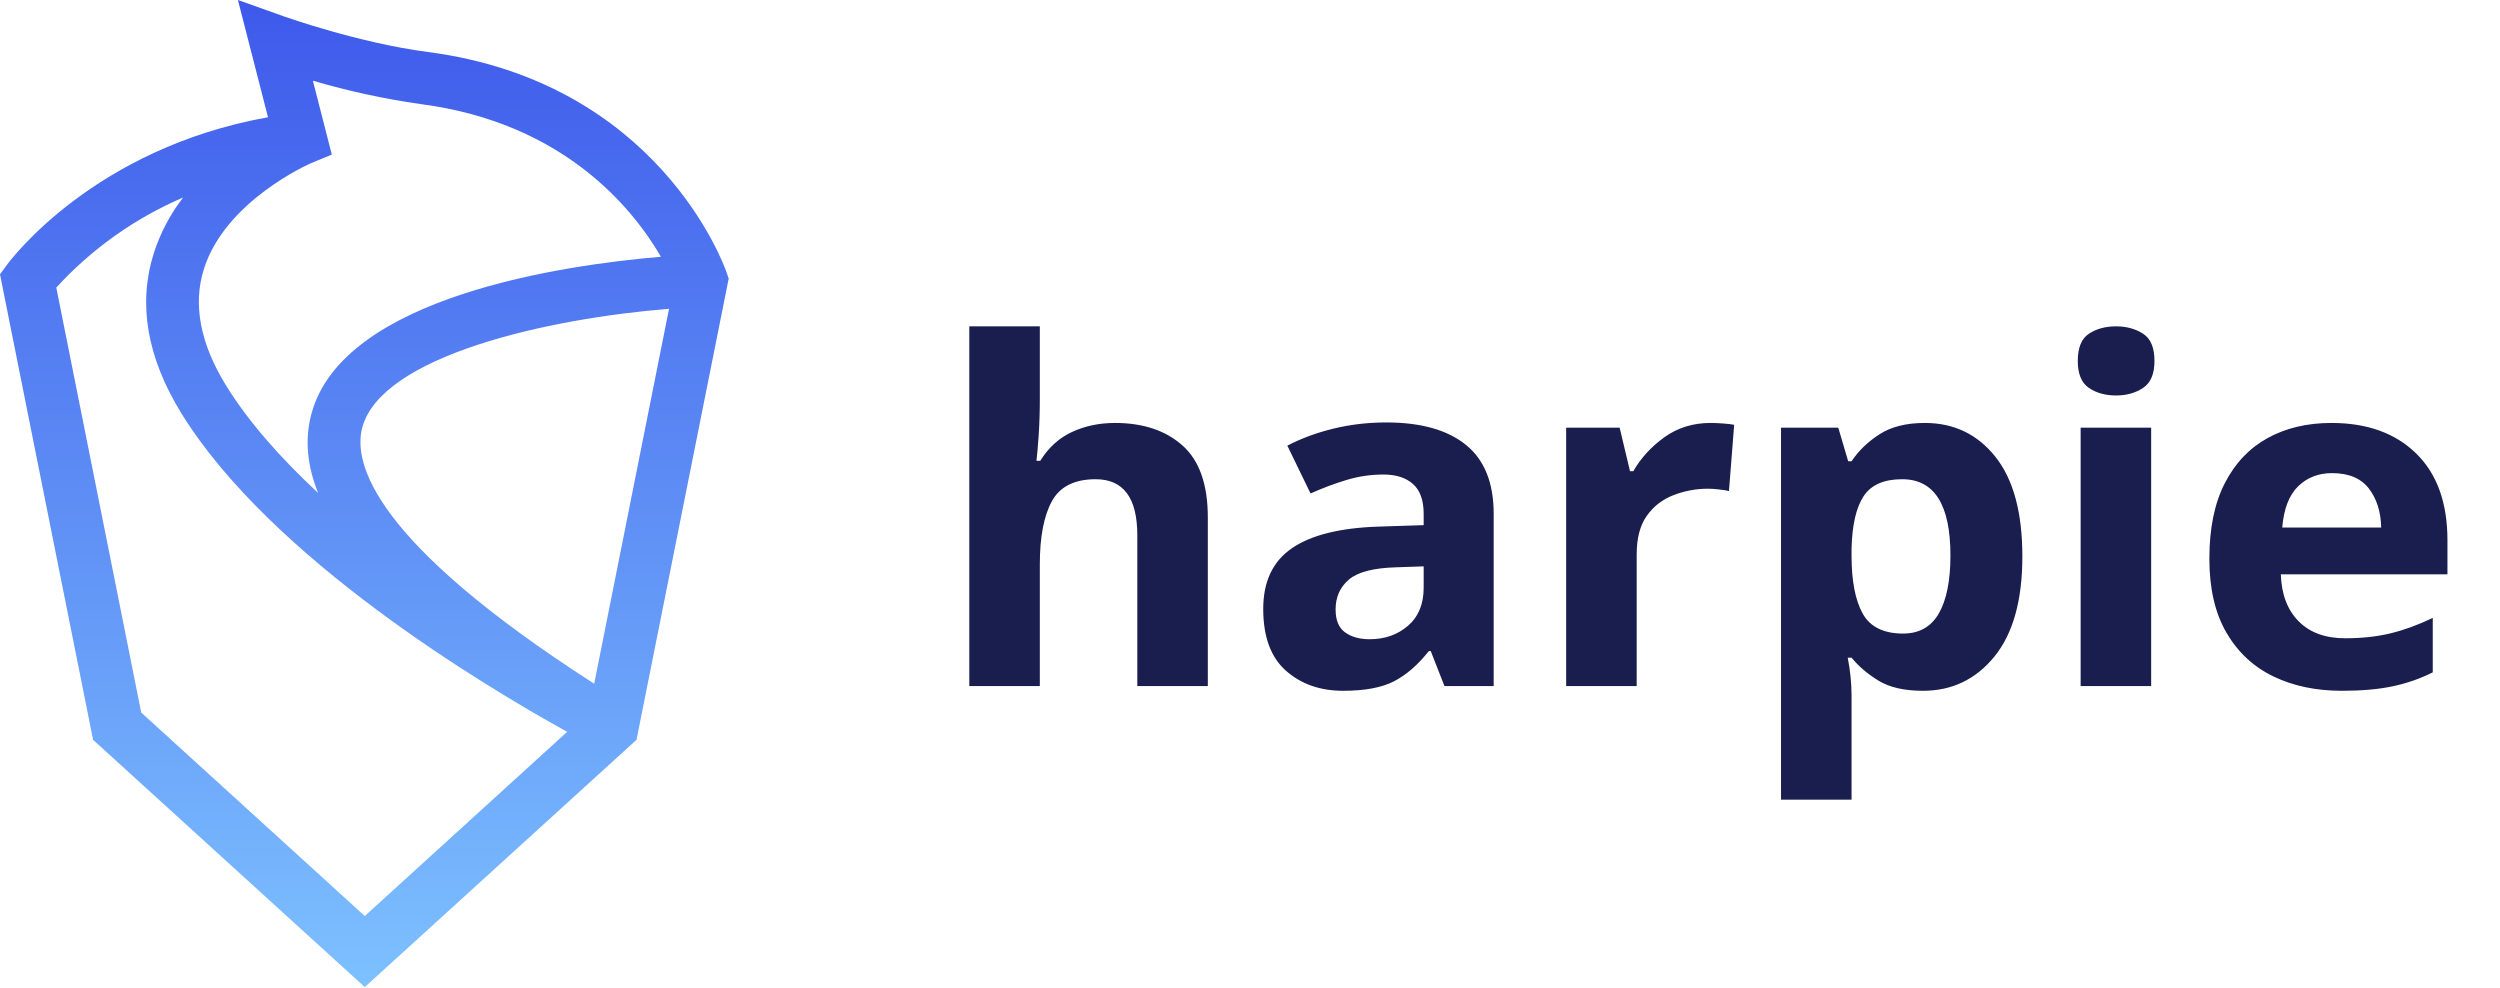
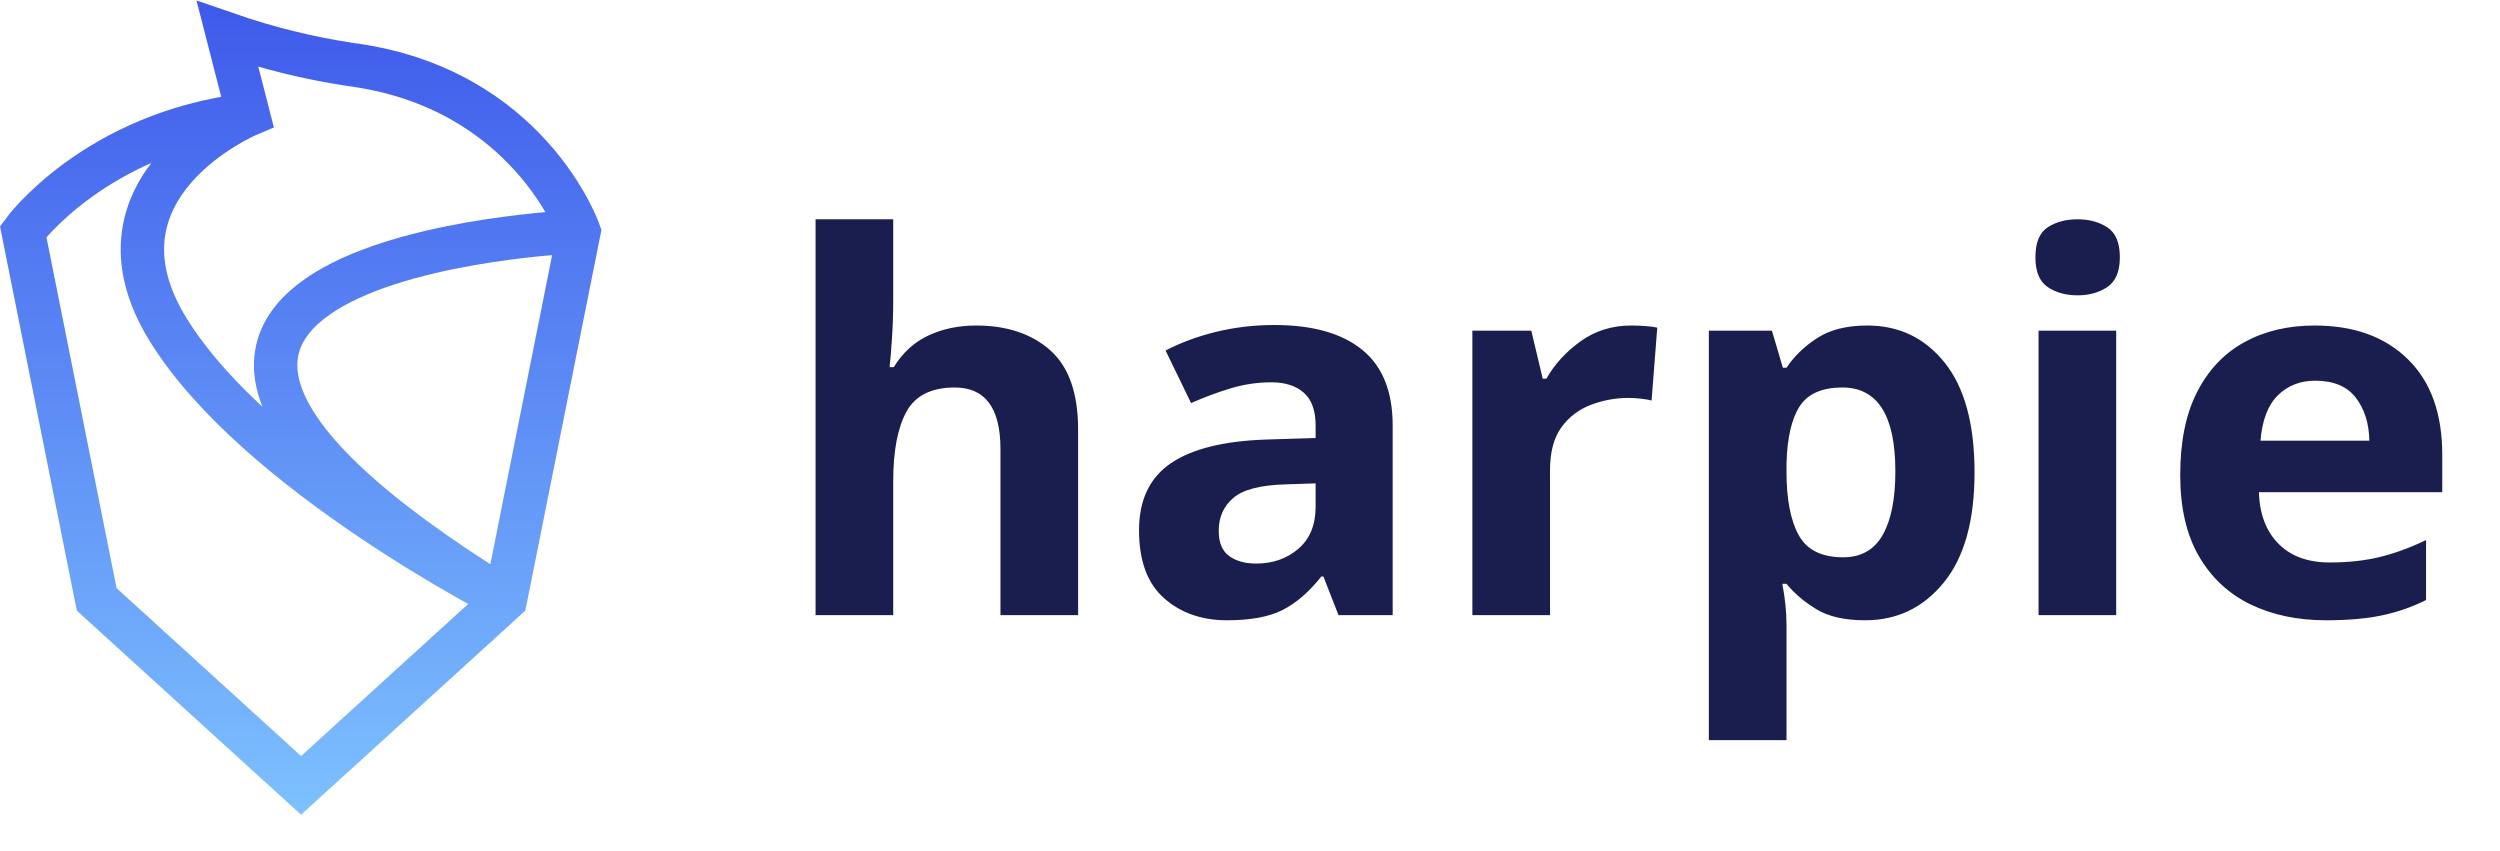
- <svg xmlns="http://www.w3.org/2000/svg" viewBox="0 0 614.28 242.54">
+ <svg xmlns="http://www.w3.org/2000/svg" viewBox="0 0 460.77 156.76">
  <defs>
-     <style>.cls-1{font-size:116.3px;fill:#1a1e4f;font-family:Montserrat-Bold, Montserrat;font-weight:700;}.cls-2{fill:url(#Harpie_Gradient);}</style>
-     <linearGradient id="Harpie_Gradient" x1="89.53" y1="242.54" x2="89.53" gradientUnits="userSpaceOnUse">
+     <style>.cls-1{font-size:96px;fill:#1a1e4f;font-family:Montserrat-Bold, Montserrat;font-weight:700;}.cls-2{fill:none;stroke-miterlimit:10;stroke-width:8px;stroke:url(#Harpie_Gradient);}</style>
+     <linearGradient id="Harpie_Gradient" x1="55.42" y1="150.16" x2="55.42" gradientUnits="userSpaceOnUse">
      <stop offset="0" stop-color="#7dc1ff" />
      <stop offset="1" stop-color="#3e59eb" />
    </linearGradient>
  </defs>
  <g id="Layer_2" data-name="Layer 2">
    <g id="Layer_1-2" data-name="Layer 1">
-       <text class="cls-1" transform="translate(229.09 168.58)">harpie</text>
-       <path class="cls-2" d="M89.63,242.54,22.87,181.78,0,67.4l1.68-2.29c.89-1.23,21.37-28.65,64.17-36.3L58.46,0,69.91,4.08c.18.07,18.33,6.49,35.19,8.69,56.49,7.37,72.71,52.12,73.37,54l.58,1.67L156.4,181.78ZM34.7,175.08l54.93,50,49.73-45.26c-20.37-11.25-72.78-42.6-94.8-78.27-8.45-13.69-10.72-26.94-6.75-39.4A44.75,44.75,0,0,1,45,48.53,90.66,90.66,0,0,0,13.83,70.66Zm129.69-99.2C134.72,78.24,93.63,87.39,89,105.13,86.74,113.68,91.5,133,146,168Zm-87.5-56,4.64,18.1L76.41,40.1c-.2.09-21,9.14-26.31,26-2.75,8.69-.91,18.32,5.45,28.63,5.63,9.12,13.61,18,22.62,26.41q-4.1-10.18-1.69-19.31C84.1,72.78,139,65.07,162.4,63.09c-6.85-11.79-23.8-32.92-59-37.51A187.58,187.58,0,0,1,76.89,19.83Z" />
+       <text class="cls-1" transform="translate(142.83 113.37)">harpie</text>
+       <path class="cls-2" d="M106.71,42.67s-116.2,4.57-13.55,67.8c0,0-45.83-23.23-62.17-49.71S45.75,21.15,45.75,21.15L41.94,6.3a127.68,127.68,0,0,0,22.61,5.58c32.92,4.29,42.16,30.79,42.16,30.79l-13.55,67.8L55.49,144.75,17.82,110.47,4.27,42.67s13.3-18.2,41.48-21.52" />
    </g>
  </g>
</svg>
